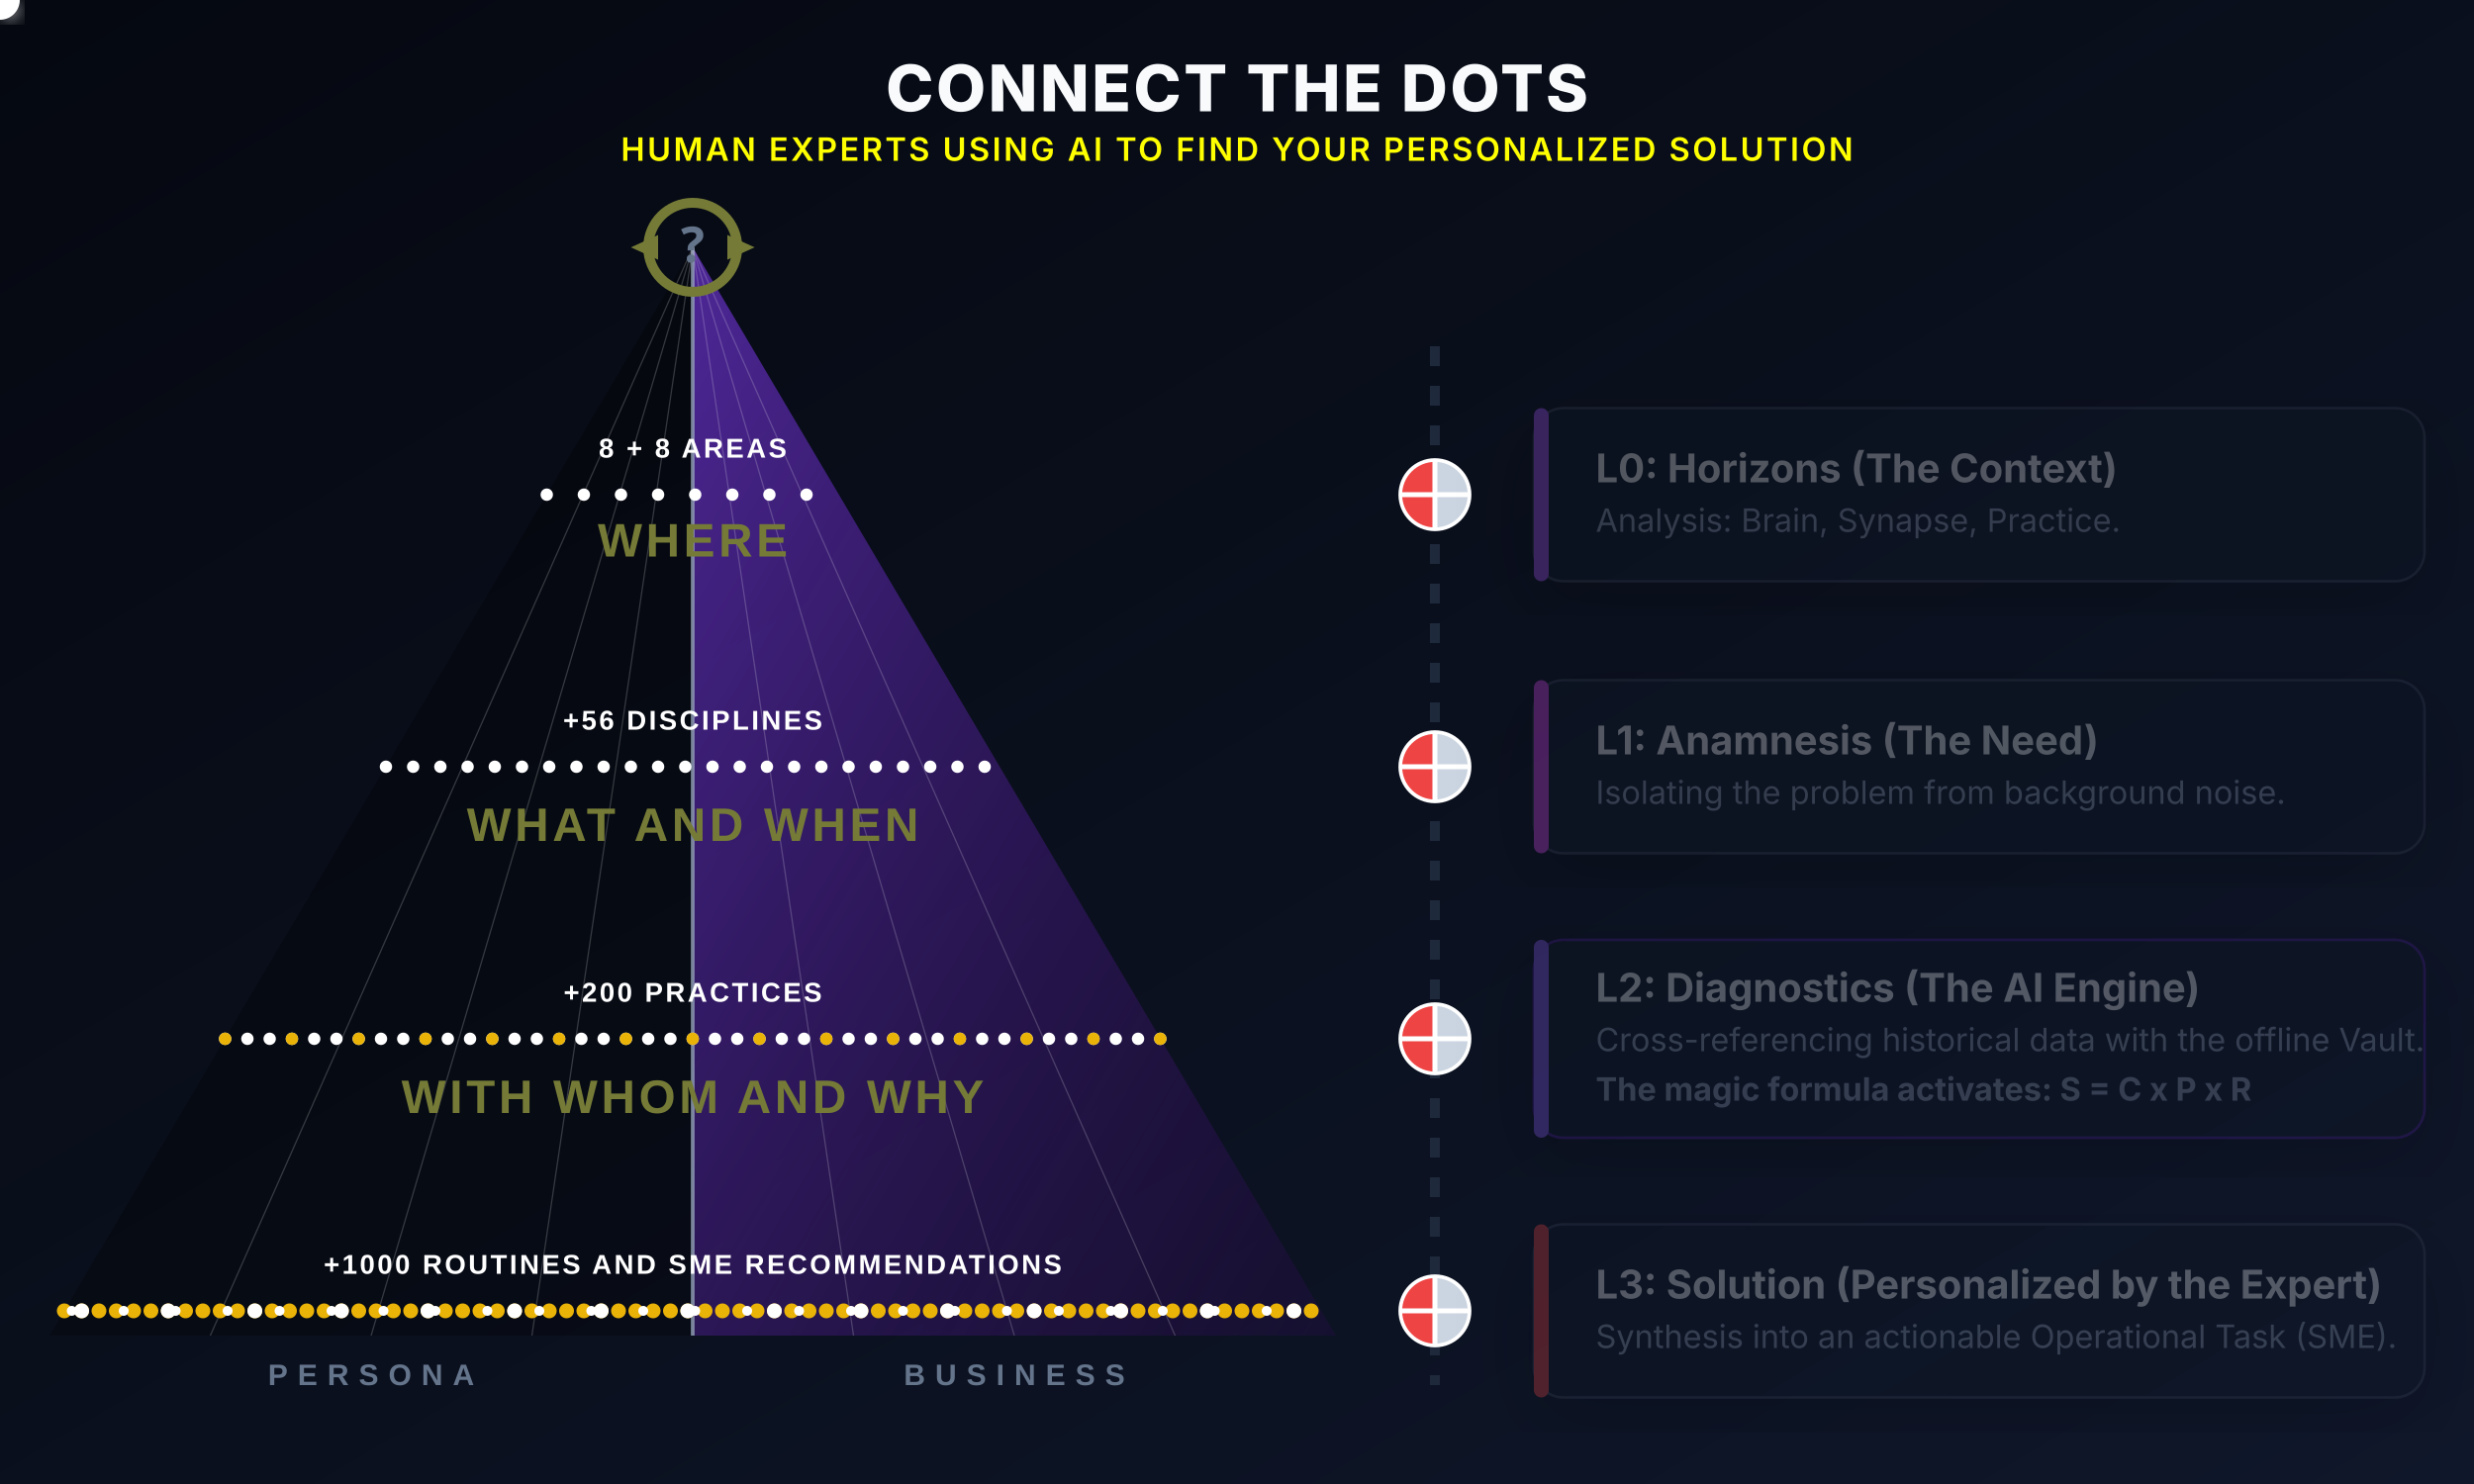
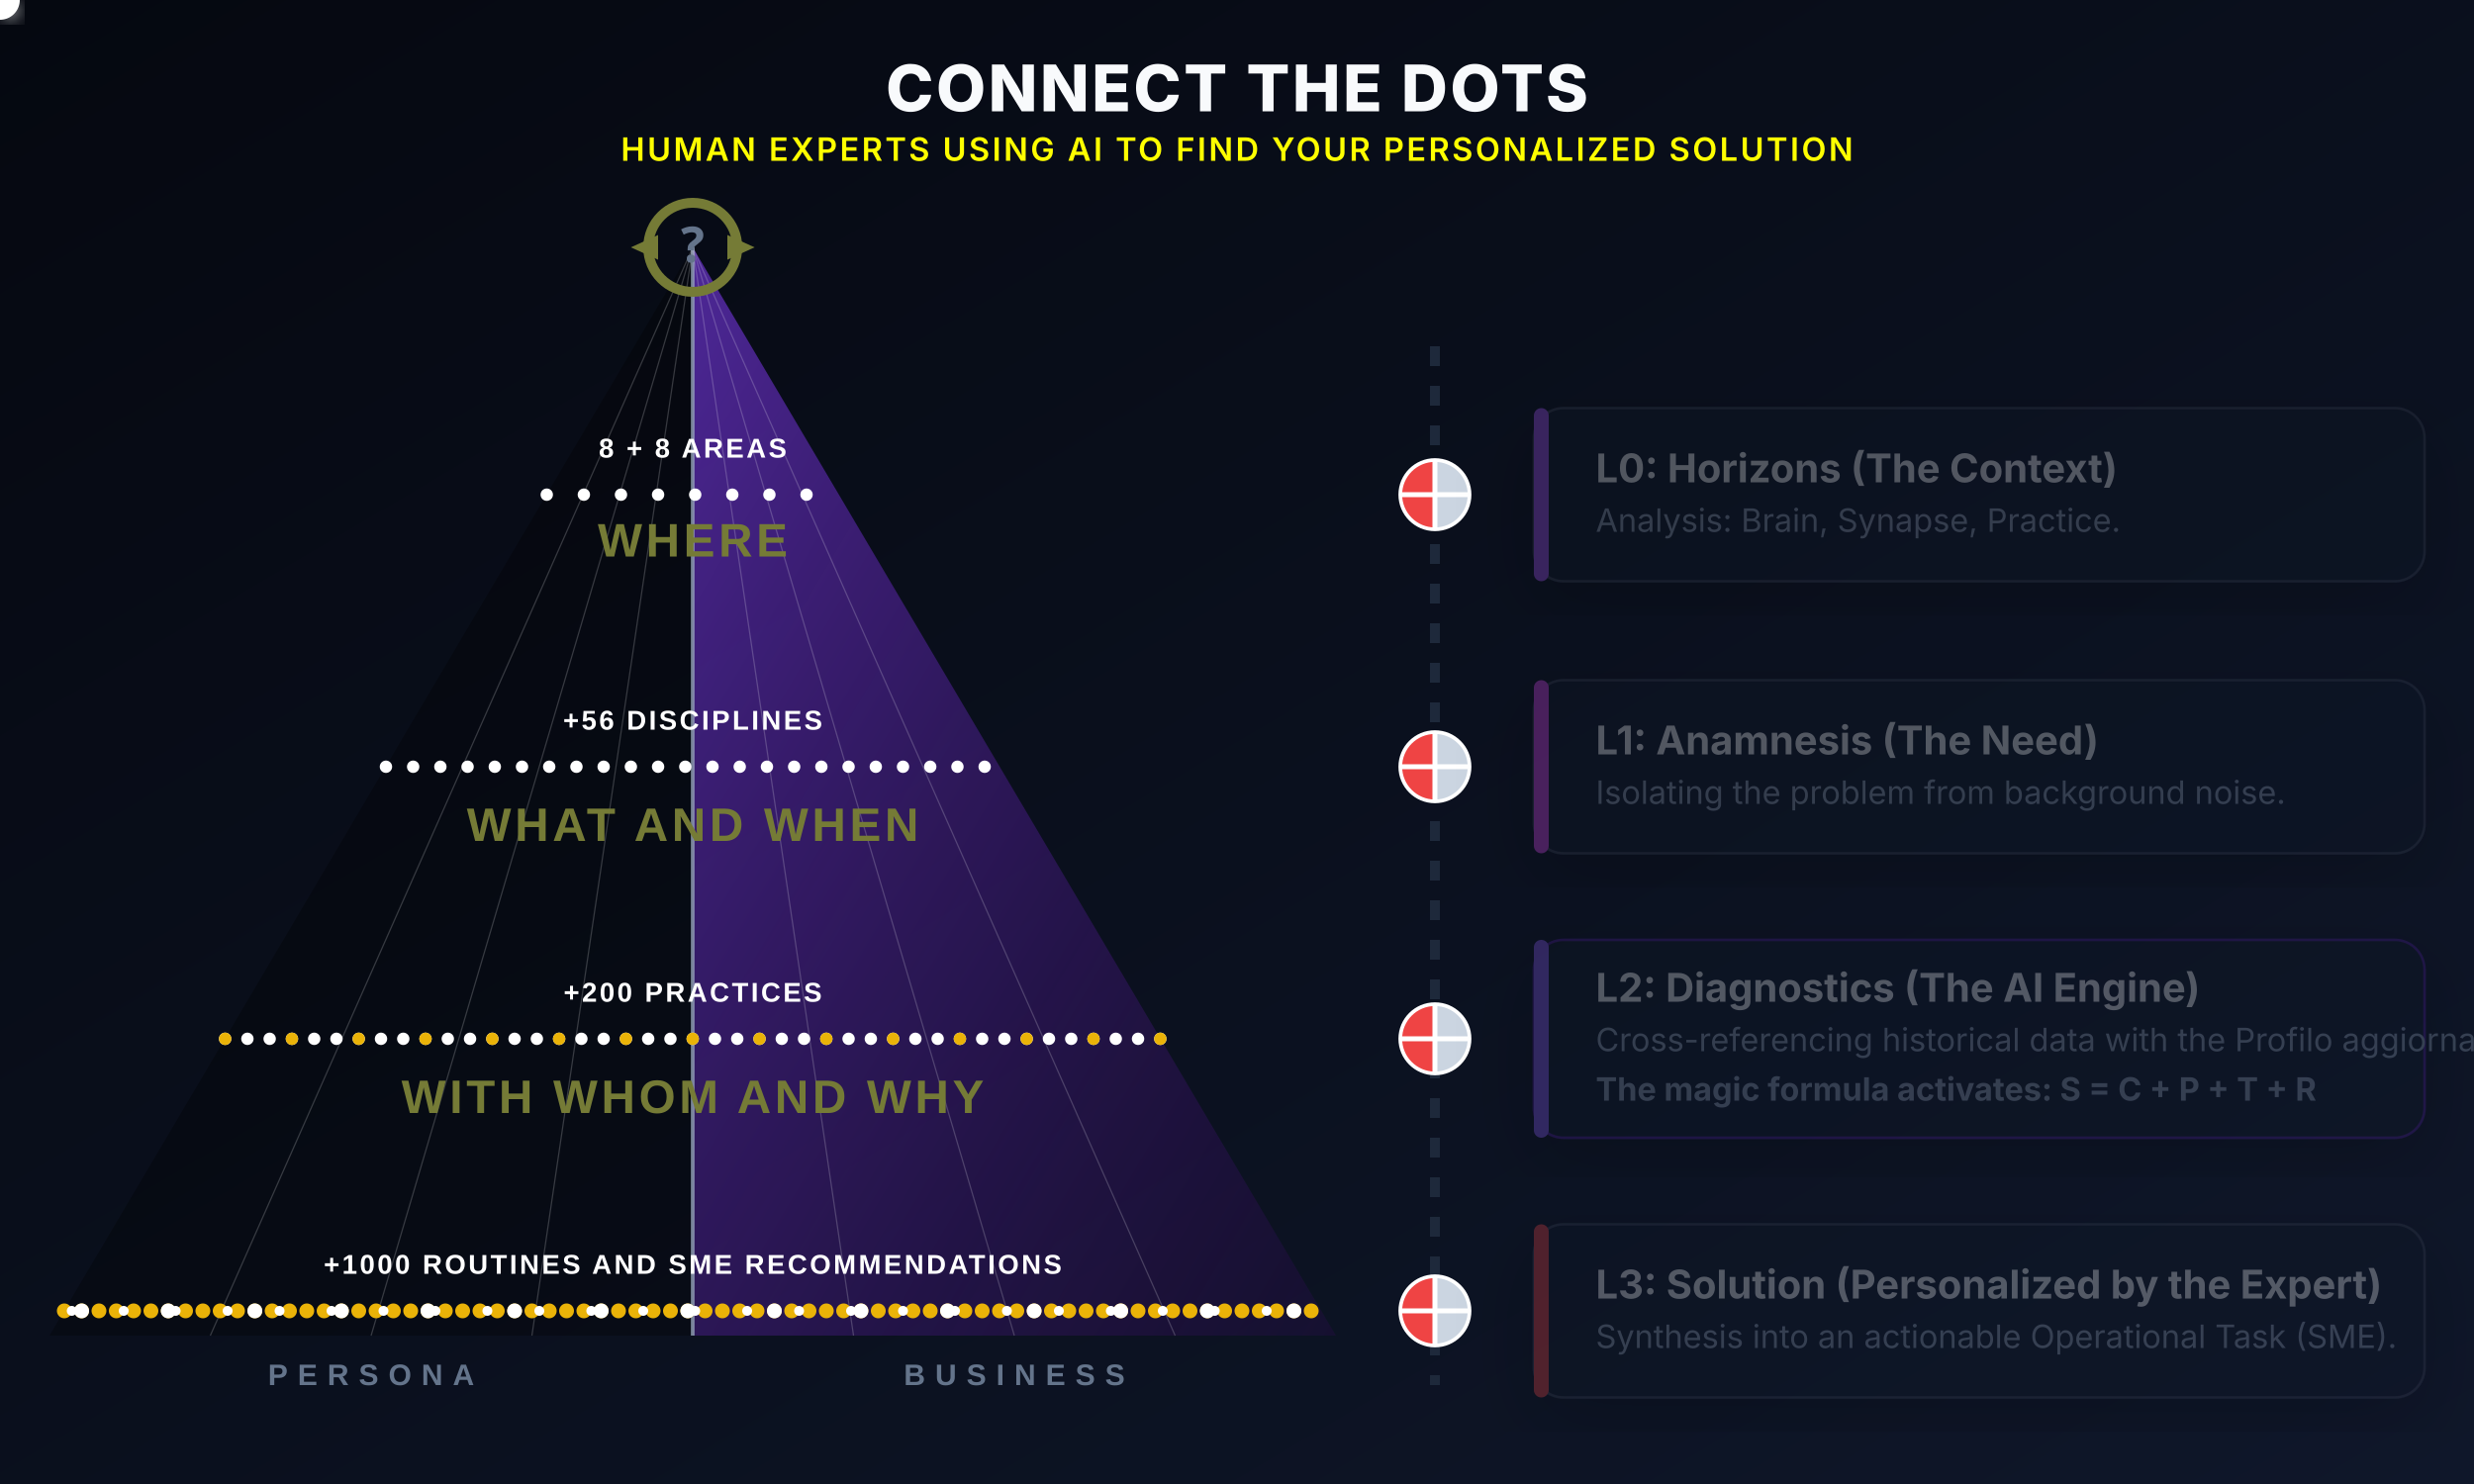
<svg xmlns="http://www.w3.org/2000/svg" viewBox="0 0 1000 600">
  <defs>
    <linearGradient id="bg" x1="0%" y1="0%" x2="100%" y2="100%">
      <stop offset="0%" stop-color="#050810" />
      <stop offset="100%" stop-color="#0F172A" />
    </linearGradient>
    <linearGradient id="pyrBusiness" x1="0%" y1="0%" x2="100%" y2="100%">
      <stop offset="0%" stop-color="#7C3AED" stop-opacity="0.6" />
      <stop offset="100%" stop-color="#3B0764" stop-opacity="0.2" />
    </linearGradient>
    <linearGradient id="synapseLink" x1="0%" y1="0%" x2="100%" y2="0%">
      <stop offset="0%" stop-color="#A855F7" stop-opacity="0.3" />
      <stop offset="100%" stop-color="#D946EF" stop-opacity="0.9" />
    </linearGradient>
    <filter id="shadow" x="-20%" y="-20%" width="140%" height="140%">
      <feDropShadow dx="0" dy="10" stdDeviation="15" flood-color="#000" flood-opacity="0.6" />
    </filter>
    <filter id="neonPurple">
      <feGaussianBlur stdDeviation="4" result="blur" />
      <feMerge>
        <feMergeNode in="blur" />
        <feMergeNode in="SourceGraphic" />
      </feMerge>
    </filter>
    <g id="ctd-dot">
      <circle cx="0" cy="0" r="14" fill="#CBD5E1" />
      <path d="M 0 0 L 0 -14 A 14 14 0 0 0 -14 0 Z" fill="#EF4444" />
      <path d="M 0 0 L -14 0 A 14 14 0 0 0 0 14 Z" fill="#EF4444" />
      <line x1="-14" y1="0" x2="14" y2="0" stroke="#FFFFFF" stroke-width="2" />
      <line x1="0" y1="-14" x2="0" y2="14" stroke="#FFFFFF" stroke-width="2" />
      <circle cx="0" cy="0" r="14" fill="none" stroke="#FFFFFF" stroke-width="1.5" />
    </g>
    <g id="ctd-halo">
      <circle cx="0" cy="0" r="28" fill="#A855F7" opacity="0.4" />
      <circle cx="0" cy="0" r="22" fill="none" stroke="#A855F7" stroke-width="2" />
    </g>
    <style>
      .txt-title { font-family: system-ui, -apple-system, sans-serif; font-size: 26px; font-weight: 800; fill: #F8FAFC; letter-spacing: 1px; }
      /* Sottotitolo aggiornato */
      .txt-subtitle { font-family: system-ui, -apple-system, sans-serif; font-size: 13px; font-weight: 600; fill: #FFFF00; letter-spacing: 1px; }
      .txt-node { font-family: system-ui, -apple-system, sans-serif; font-size: 16px; font-weight: 700; fill: #F8FAFC; }
      .txt-desc { font-family: system-ui, -apple-system, sans-serif; font-size: 13px; fill: #94A3B8; line-height: 1.5; }
      
      /* Tipografia Piramide */
      .pyr-num { font-family: Arial, sans-serif; font-size: 11px; font-weight: bold; fill: #FFFFFF; letter-spacing: 1px; }
      .pyr-act { font-family: Arial, sans-serif; font-size: 19px; font-weight: bold; fill: #757B36; letter-spacing: 1.5px; } 
      .pyr-label { font-family: Arial, sans-serif; font-size: 12px; font-weight: bold; fill: #64748B; letter-spacing: 4px; }
    </style>
  </defs>
  <rect width="1000" height="600" fill="url(#bg)" />
  <text x="500" y="45" class="txt-title" text-anchor="middle">CONNECT THE DOTS</text>
  <text x="500" y="65" class="txt-subtitle" text-anchor="middle">HUMAN EXPERTS USING AI TO FIND YOUR PERSONALIZED SOLUTION</text>
  <g transform="translate(0, 10)">
    <polygon points="280,90 20,530 280,530" fill="#000000" opacity="0.3" />
    <text x="150" y="550" class="pyr-label" text-anchor="middle">PERSONA</text>
    <polygon points="280,90 280,530 540,530" fill="url(#pyrBusiness)" />
    <text x="410" y="550" class="pyr-label" text-anchor="middle">BUSINESS</text>
    <line x1="280" y1="90" x2="280" y2="530" stroke="#94A3B8" stroke-width="1.5" opacity="0.8" />
    <g stroke="#F8FAFC" stroke-width="0.5" opacity="0.2">
      <line x1="280" y1="90" x2="85" y2="530" />
      <line x1="280" y1="90" x2="150" y2="530" />
      <line x1="280" y1="90" x2="215" y2="530" />
      <line x1="280" y1="90" x2="345" y2="530" />
      <line x1="280" y1="90" x2="410" y2="530" />
      <line x1="280" y1="90" x2="475" y2="530" />
    </g>
    <line x1="221" y1="190" x2="339" y2="190" stroke="#FFFFFF" stroke-width="5" stroke-linecap="round" stroke-dasharray="0 15" />
    <text x="280" y="175" class="pyr-num" text-anchor="middle">8 + 8 AREAS</text>
    <text x="280" y="215" class="pyr-act" text-anchor="middle">WHERE</text>
    <line x1="156" y1="300" x2="404" y2="300" stroke="#FFFFFF" stroke-width="5" stroke-linecap="round" stroke-dasharray="0 11" />
    <text x="280" y="285" class="pyr-num" text-anchor="middle">+56 DISCIPLINES</text>
    <text x="280" y="330" class="pyr-act" text-anchor="middle">WHAT AND WHEN</text>
    <line x1="91" y1="410" x2="469" y2="410" stroke="#FFFFFF" stroke-width="5" stroke-linecap="round" stroke-dasharray="0 9" />
    <line x1="91" y1="410" x2="469" y2="410" stroke="#EAB308" stroke-width="5" stroke-linecap="round" stroke-dasharray="0 27" />
    <text x="280" y="395" class="pyr-num" text-anchor="middle">+200 PRACTICES</text>
    <text x="280" y="440" class="pyr-act" text-anchor="middle">WITH WHOM AND WHY</text>
    <line x1="26" y1="520" x2="534" y2="520" stroke="#EAB308" stroke-width="6" stroke-linecap="round" stroke-dasharray="0 7" />
    <line x1="29" y1="520" x2="531" y2="520" stroke="#FFFFFF" stroke-width="4" stroke-linecap="round" stroke-dasharray="0 21" />
    <line x1="33" y1="520" x2="527" y2="520" stroke="#FFFFFF" stroke-width="6" stroke-linecap="round" stroke-dasharray="0 35" />
    <text x="280" y="505" class="pyr-num" text-anchor="middle">+1000 ROUTINES AND SME RECOMMENDATIONS</text>
    <path d="M 262,90 A 18,18 0 0,1 298,90 M 298,90 A 18,18 0 0,1 262,90" fill="none" stroke="#757B36" stroke-width="4" stroke-linecap="round" />
    <polygon points="294,85 305,90 294,95" fill="#757B36" />
    <polygon points="266,95 255,90 266,85" fill="#757B36" />
    <text x="280" y="96" font-family="sans-serif" font-size="20" font-weight="bold" fill="#64748B" text-anchor="middle">?</text>
  </g>
  <g stroke="url(#synapseLink)" stroke-width="2" stroke-dasharray="6 4" opacity="0.8">
    <line x1="339" y1="200" x2="580" y2="200" />
    <line x1="404" y1="310" x2="580" y2="310" />
    <line x1="469" y1="420" x2="580" y2="420" />
    <line x1="534" y1="530" x2="580" y2="530" />
  </g>
  <line x1="580" y1="140" x2="580" y2="560" stroke="#1E293B" stroke-width="4" stroke-dasharray="8 8" />
  <line x1="580" y1="140" x2="580" y2="560" stroke="#A855F7" stroke-width="4" filter="url(#neonPurple)">
    <animate attributeName="stroke-dasharray" values="0 400; 400 0; 400 0" keyTimes="0; 0.8; 1" dur="12s" repeatCount="indefinite" />
  </line>
  <circle r="8" fill="#FFFFFF" filter="url(#neonPurple)">
    <animate attributeName="cy" values="200; 200; 310; 310; 420; 420; 530; 530; 530; 200" keyTimes="0; 0.15; 0.25; 0.40; 0.50; 0.65; 0.75; 0.90; 0.99; 1" dur="12s" repeatCount="indefinite" />
    <animate attributeName="opacity" values="0; 1; 1; 1; 1; 1; 1; 1; 0; 0" keyTimes="0; 0.05; 0.15; 0.25; 0.40; 0.50; 0.65; 0.90; 0.95; 1" dur="12s" repeatCount="indefinite" />
    <animate attributeName="cx" values="580" dur="12s" repeatCount="indefinite" />
  </circle>
  <g transform="translate(580, 200)">
    <g opacity="0">
      <animate attributeName="opacity" values="0; 1; 1; 0; 0" keyTimes="0; 0.05; 0.20; 0.25; 1" dur="12s" repeatCount="indefinite" />
      <use href="#ctd-halo" filter="url(#neonPurple)" />
    </g>
    <use href="#ctd-dot" />
    <g opacity="0.3">
      <animate attributeName="opacity" values="0.3; 1; 1; 0.3; 0.3" keyTimes="0; 0.05; 0.20; 0.25; 1" dur="12s" repeatCount="indefinite" />
      <rect x="40" y="-35" width="360" height="70" rx="12" fill="#111827" stroke="#374151" filter="url(#shadow)" />
      <rect x="40" y="-35" width="6" height="70" fill="#A855F7" rx="3" />
      <text x="65" y="-5" class="txt-node">L0: Horizons (The Context)</text>
      <text x="65" y="15" class="txt-desc">Analysis: Brain, Synapse, Practice.</text>
    </g>
  </g>
  <g transform="translate(580, 310)">
    <g opacity="0">
      <animate attributeName="opacity" values="0; 0; 1; 1; 0; 0" keyTimes="0; 0.25; 0.30; 0.45; 0.50; 1" dur="12s" repeatCount="indefinite" />
      <use href="#ctd-halo" filter="url(#neonPurple)" />
    </g>
    <use href="#ctd-dot" />
    <g opacity="0.3">
      <animate attributeName="opacity" values="0.3; 0.3; 1; 1; 0.3; 0.3" keyTimes="0; 0.25; 0.30; 0.45; 0.50; 1" dur="12s" repeatCount="indefinite" />
      <rect x="40" y="-35" width="360" height="70" rx="12" fill="#111827" stroke="#374151" filter="url(#shadow)" />
      <rect x="40" y="-35" width="6" height="70" fill="#D946EF" rx="3" />
      <text x="65" y="-5" class="txt-node">L1: Anamnesis (The Need)</text>
      <text x="65" y="15" class="txt-desc">Isolating the problem from background noise.</text>
    </g>
  </g>
  <g transform="translate(580, 420)">
    <g opacity="0">
      <animate attributeName="opacity" values="0; 0; 1; 1; 0; 0" keyTimes="0; 0.50; 0.55; 0.70; 0.75; 1" dur="12s" repeatCount="indefinite" />
      <use href="#ctd-halo" filter="url(#neonPurple)" />
    </g>
    <use href="#ctd-dot" />
    <g opacity="0.3">
      <animate attributeName="opacity" values="0.3; 0.3; 1; 1; 0.3; 0.3" keyTimes="0; 0.50; 0.55; 0.70; 0.75; 1" dur="12s" repeatCount="indefinite" />
      <rect x="40" y="-40" width="360" height="80" rx="12" fill="#111827" stroke="#4C1D95" filter="url(#shadow)" />
      <rect x="40" y="-40" width="6" height="80" fill="#8B5CF6" rx="3" />
      <text x="65" y="-15" class="txt-node">L2: Diagnostics (The AI Engine)</text>
-       <text x="65" y="5" class="txt-desc">Cross-referencing historical data with the offline Vault.</text>
-       <text x="65" y="25" class="txt-desc" fill="#A855F7" font-weight="bold">The magic formula activates: S = C x P x R</text>
+       <text x="65" y="5" class="txt-desc">Cross-referencing historical data with the Profilo aggiornato offline.</text>
+       <text x="65" y="25" class="txt-desc" fill="#A855F7" font-weight="bold">The magic formula activates: S = C + P + T + R</text>
    </g>
  </g>
  <g transform="translate(580, 530)">
    <g opacity="0">
      <animate attributeName="opacity" values="0; 0; 1; 1; 0; 0" keyTimes="0; 0.75; 0.80; 0.95; 1; 1" dur="12s" repeatCount="indefinite" />
      <use href="#ctd-halo" filter="url(#neonPurple)" />
    </g>
    <use href="#ctd-dot" />
    <g opacity="0.3">
      <animate attributeName="opacity" values="0.3; 0.3; 1; 1; 0.3; 0.3" keyTimes="0; 0.75; 0.80; 0.95; 1; 1" dur="12s" repeatCount="indefinite" />
      <rect x="40" y="-35" width="360" height="70" rx="12" fill="#111827" stroke="#374151" filter="url(#shadow)" />
      <rect x="40" y="-35" width="6" height="70" fill="#EF4444" rx="3" />
      <text x="65" y="-5" class="txt-node">L3: Solution (Personalized by the Expert)</text>
      <text x="65" y="15" class="txt-desc">Synthesis into an actionable Operational Task (SME).</text>
    </g>
  </g>
</svg>
